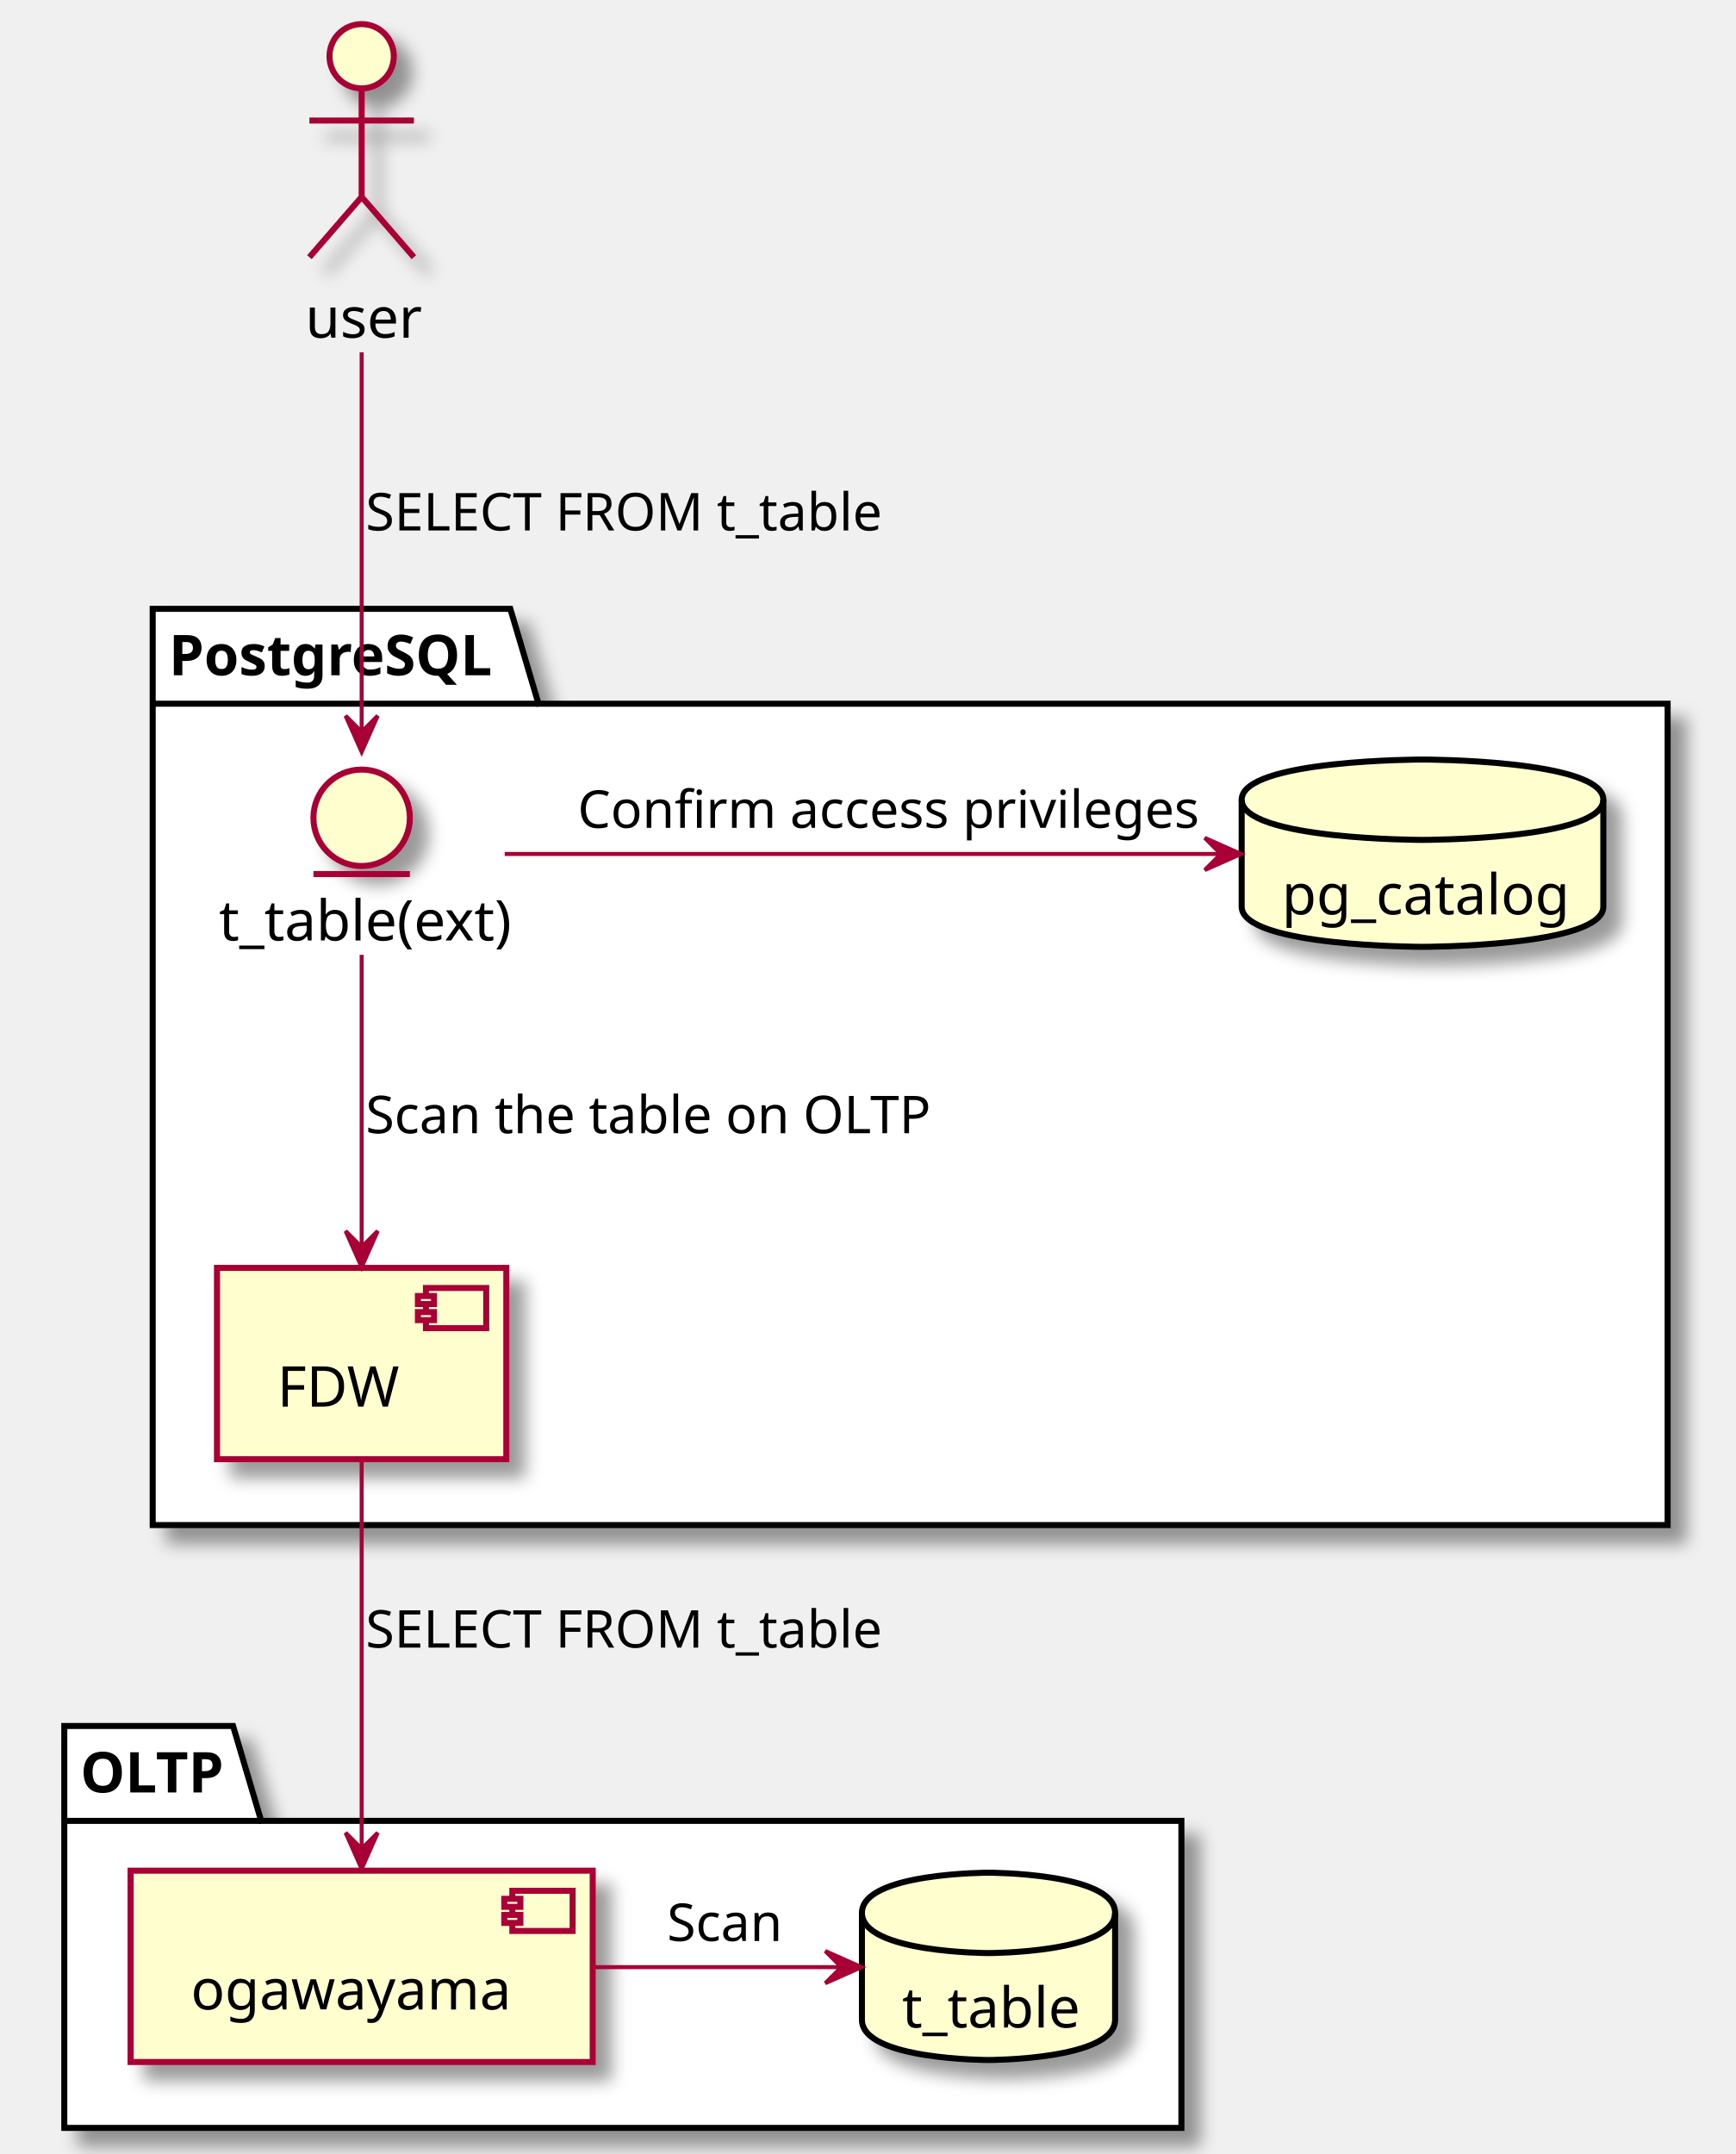
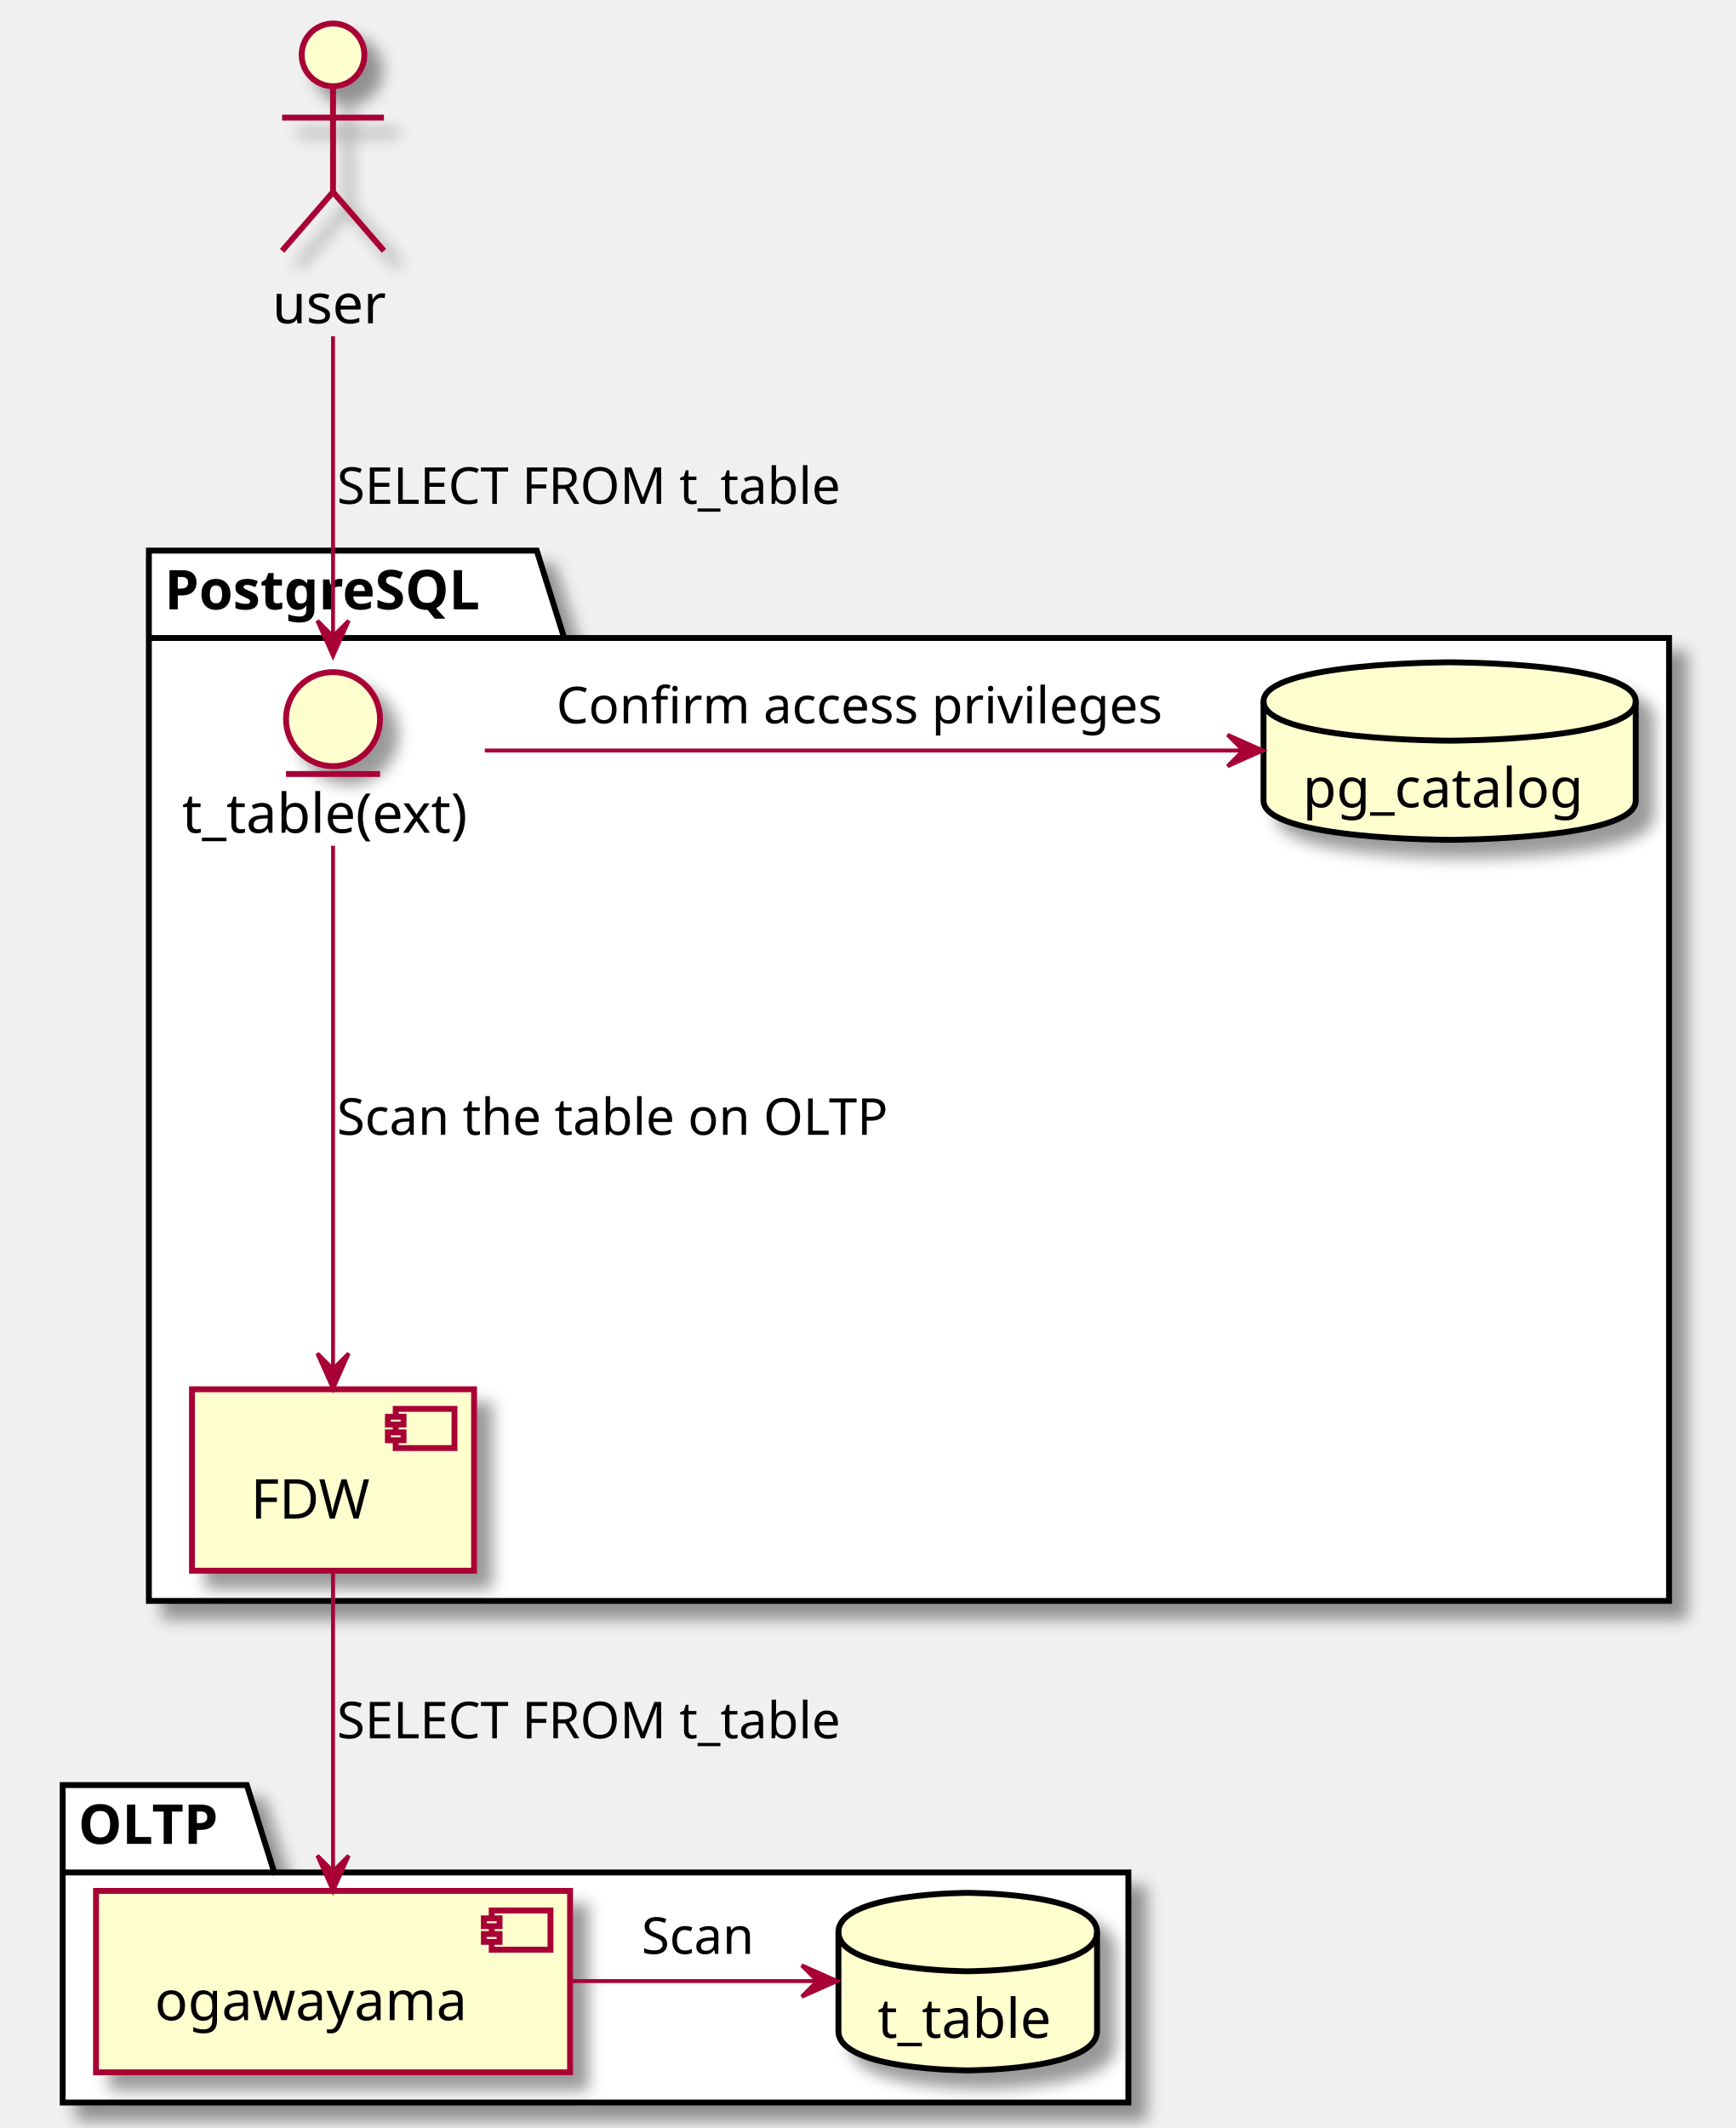
- <svg xmlns="http://www.w3.org/2000/svg" contentScriptType="application/ecmascript" contentStyleType="text/css" height="536px" preserveAspectRatio="none" style="width:432px;height:536px;" version="1.1" viewBox="0 0 432 536" width="432px" zoomAndPan="magnify">
+ <svg xmlns="http://www.w3.org/2000/svg" contentScriptType="application/ecmascript" contentStyleType="text/css" height="543px" preserveAspectRatio="none" style="width:443px;height:543px;background:#FFFFFF;" version="1.1" viewBox="0 0 443 543" width="443px" zoomAndPan="magnify">
  <defs>
-     <filter height="300%" id="f1ical5d1wbfex" width="300%" x="-1" y="-1">
+     <filter height="300%" id="fu5n6ww2l64mr" width="300%" x="-1" y="-1">
      <feGaussianBlur result="blurOut" stdDeviation="2.0" />
      <feColorMatrix in="blurOut" result="blurOut2" type="matrix" values="0 0 0 0 0 0 0 0 0 0 0 0 0 0 0 0 0 0 .4 0" />
      <feOffset dx="4.0" dy="4.0" in="blurOut2" result="blurOut3" />
      <feBlend in="SourceGraphic" in2="blurOut3" mode="normal" />
    </filter>
  </defs>
  <g>
-     <polygon fill="#FFFFFF" filter="url(#f1ical5d1wbfex)" points="38,151.5,127,151.5,134,175.109,415,175.109,415,379.5,38,379.5,38,151.5" style="stroke:#000000;stroke-width:1.5;" />
-     <line style="stroke:#000000;stroke-width:1.5;" x1="38" x2="134" y1="175.109" y2="175.109" />
-     <text fill="#000000" font-family="sans-serif" font-size="14" font-weight="bold" lengthAdjust="spacing" textLength="83" x="42" y="168.033">PostgreSQL</text>
-     <polygon fill="#FFFFFF" filter="url(#f1ical5d1wbfex)" points="16,429.5,58,429.5,65,453.109,294,453.109,294,529.5,16,529.5,16,429.5" style="stroke:#000000;stroke-width:1.5;" />
-     <line style="stroke:#000000;stroke-width:1.5;" x1="16" x2="65" y1="453.109" y2="453.109" />
-     <text fill="#000000" font-family="sans-serif" font-size="14" font-weight="bold" lengthAdjust="spacing" textLength="36" x="20" y="446.033">OLTP</text>
-     <rect fill="#FEFECE" filter="url(#f1ical5d1wbfex)" height="47.609" style="stroke:#A80036;stroke-width:1.5;" width="72" x="54" y="315.5" />
-     <rect fill="#FEFECE" height="10" style="stroke:#A80036;stroke-width:1.5;" width="15" x="106" y="320.5" />
-     <rect fill="#FEFECE" height="2" style="stroke:#A80036;stroke-width:1.5;" width="4" x="104" y="322.5" />
-     <rect fill="#FEFECE" height="2" style="stroke:#A80036;stroke-width:1.5;" width="4" x="104" y="326.5" />
-     <text fill="#000000" font-family="sans-serif" font-size="14" lengthAdjust="spacing" textLength="32" x="69" y="350.033">FDW</text>
-     <ellipse cx="90" cy="203.5" fill="#FEFECE" filter="url(#f1ical5d1wbfex)" rx="12" ry="12" style="stroke:#A80036;stroke-width:1.5;" />
-     <line style="stroke:#A80036;stroke-width:1.5;" x1="78" x2="102" y1="217.5" y2="217.5" />
-     <text fill="#000000" font-family="sans-serif" font-size="14" lengthAdjust="spacing" textLength="71" x="54.5" y="234.033">t_table(ext)</text>
-     <path d="M309,199 C309,189 354,189 354,189 C354,189 399,189 399,199 L399,225.609 C399,235.609 354,235.609 354,235.609 C354,235.609 309,235.609 309,225.609 L309,199 " fill="#FEFECE" filter="url(#f1ical5d1wbfex)" style="stroke:#000000;stroke-width:1.5;" />
-     <path d="M309,199 C309,209 354,209 354,209 C354,209 399,209 399,199 " fill="none" style="stroke:#000000;stroke-width:1.5;" />
-     <text fill="#000000" font-family="sans-serif" font-size="14" lengthAdjust="spacing" textLength="70" x="319" y="227.533">pg_catalog</text>
-     <rect fill="#FEFECE" filter="url(#f1ical5d1wbfex)" height="47.609" style="stroke:#A80036;stroke-width:1.5;" width="115" x="32.5" y="465.5" />
-     <rect fill="#FEFECE" height="10" style="stroke:#A80036;stroke-width:1.5;" width="15" x="127.5" y="470.5" />
-     <rect fill="#FEFECE" height="2" style="stroke:#A80036;stroke-width:1.5;" width="4" x="125.5" y="472.5" />
-     <rect fill="#FEFECE" height="2" style="stroke:#A80036;stroke-width:1.5;" width="4" x="125.5" y="476.5" />
-     <text fill="#000000" font-family="sans-serif" font-size="14" lengthAdjust="spacing" textLength="75" x="47.5" y="500.033">ogawayama</text>
-     <path d="M214.5,476 C214.5,466 246,466 246,466 C246,466 277.5,466 277.5,476 L277.5,502.609 C277.5,512.609 246,512.609 246,512.609 C246,512.609 214.5,512.609 214.5,502.609 L214.5,476 " fill="#FEFECE" filter="url(#f1ical5d1wbfex)" style="stroke:#000000;stroke-width:1.5;" />
-     <path d="M214.5,476 C214.5,486 246,486 246,486 C246,486 277.5,486 277.5,476 " fill="none" style="stroke:#000000;stroke-width:1.5;" />
-     <text fill="#000000" font-family="sans-serif" font-size="14" lengthAdjust="spacing" textLength="43" x="224.5" y="504.533">t_table</text>
-     <ellipse cx="90" cy="14" fill="#FEFECE" filter="url(#f1ical5d1wbfex)" rx="8" ry="8" style="stroke:#A80036;stroke-width:1.5;" />
-     <path d="M90,22 L90,49 M77,30 L103,30 M90,49 L77,64 M90,49 L103,64 " fill="none" filter="url(#f1ical5d1wbfex)" style="stroke:#A80036;stroke-width:1.5;" />
-     <text fill="#000000" font-family="sans-serif" font-size="14" lengthAdjust="spacing" textLength="28" x="76" y="84.033">user</text>
-     <path d="M90,87.66 C90,116.92 90,155.7 90,182.02 " fill="none" id="user-to-ext_table" style="stroke:#A80036;stroke-width:1.0;" />
-     <polygon fill="#A80036" points="90,187.11,94,178.11,90,182.11,86,178.11,90,187.11" style="stroke:#A80036;stroke-width:1.0;" />
-     <text fill="#000000" font-family="sans-serif" font-size="13" lengthAdjust="spacing" textLength="135" x="91" y="131.995">SELECT FROM t_table</text>
-     <path d="M125.6,212.5 C171.46,212.5 251.44,212.5 303.55,212.5 " fill="none" id="ext_table-to-pg_catalog" style="stroke:#A80036;stroke-width:1.0;" />
-     <polygon fill="#A80036" points="308.82,212.5,299.82,208.5,303.82,212.5,299.82,216.5,308.82,212.5" style="stroke:#A80036;stroke-width:1.0;" />
-     <text fill="#000000" font-family="sans-serif" font-size="13" lengthAdjust="spacing" textLength="147" x="143.75" y="205.995">Confirm access privileges</text>
-     <path d="M90,237.6 C90,258.36 90,288.33 90,310.22 " fill="none" id="ext_table-to-fdw" style="stroke:#A80036;stroke-width:1.0;" />
-     <polygon fill="#A80036" points="90,315.32,94,306.32,90,310.32,86,306.32,90,315.32" style="stroke:#A80036;stroke-width:1.0;" />
-     <text fill="#000000" font-family="sans-serif" font-size="13" lengthAdjust="spacing" textLength="139" x="91" y="281.995">Scan the table on OLTP</text>
-     <path d="M90,363.62 C90,389.65 90,431.94 90,459.98 " fill="none" id="fdw-to-ogawayama" style="stroke:#A80036;stroke-width:1.0;" />
-     <polygon fill="#A80036" points="90,465.05,94,456.05,90,460.05,86,456.05,90,465.05" style="stroke:#A80036;stroke-width:1.0;" />
-     <text fill="#000000" font-family="sans-serif" font-size="13" lengthAdjust="spacing" textLength="135" x="91" y="409.995">SELECT FROM t_table</text>
-     <path d="M147.65,489.5 C168.27,489.5 190.94,489.5 209.31,489.5 " fill="none" id="ogawayama-to-t_table" style="stroke:#A80036;stroke-width:1.0;" />
-     <polygon fill="#A80036" points="214.38,489.5,205.38,485.5,209.38,489.5,205.38,493.5,214.38,489.5" style="stroke:#A80036;stroke-width:1.0;" />
-     <text fill="#000000" font-family="sans-serif" font-size="13" lengthAdjust="spacing" textLength="30" x="166" y="482.995">Scan</text>
+     <polygon fill="#FFFFFF" filter="url(#fu5n6ww2l64mr)" points="38,140.5,137,140.5,144,162.797,426,162.797,426,408.5,38,408.5,38,140.5" style="stroke:#000000;stroke-width:1.5;" />
+     <line style="stroke:#000000;stroke-width:1.5;" x1="38" x2="144" y1="162.797" y2="162.797" />
+     <text fill="#000000" font-family="sans-serif" font-size="14" font-weight="bold" lengthAdjust="spacing" textLength="93" x="42" y="155.495">PostgreSQL</text>
+     <polygon fill="#FFFFFF" filter="url(#fu5n6ww2l64mr)" points="16,455.5,63,455.5,70,477.797,288,477.797,288,536.5,16,536.5,16,455.5" style="stroke:#000000;stroke-width:1.5;" />
+     <line style="stroke:#000000;stroke-width:1.5;" x1="16" x2="70" y1="477.797" y2="477.797" />
+     <text fill="#000000" font-family="sans-serif" font-size="14" font-weight="bold" lengthAdjust="spacing" textLength="41" x="20" y="470.495">OLTP</text>
+     <rect fill="#FEFECE" filter="url(#fu5n6ww2l64mr)" height="46.297" style="stroke:#A80036;stroke-width:1.5;" width="72" x="49" y="354.5" />
+     <rect fill="#FEFECE" height="10" style="stroke:#A80036;stroke-width:1.5;" width="15" x="101" y="359.5" />
+     <rect fill="#FEFECE" height="2" style="stroke:#A80036;stroke-width:1.5;" width="4" x="99" y="361.5" />
+     <rect fill="#FEFECE" height="2" style="stroke:#A80036;stroke-width:1.5;" width="4" x="99" y="365.5" />
+     <text fill="#000000" font-family="sans-serif" font-size="14" lengthAdjust="spacing" textLength="32" x="64" y="387.495">FDW</text>
+     <ellipse cx="85" cy="183.5" fill="#FEFECE" filter="url(#fu5n6ww2l64mr)" rx="12" ry="12" style="stroke:#A80036;stroke-width:1.5;" />
+     <line style="stroke:#A80036;stroke-width:1.5;" x1="73" x2="97" y1="197.5" y2="197.5" />
+     <text fill="#000000" font-family="sans-serif" font-size="14" lengthAdjust="spacing" textLength="77" x="46.5" y="212.495">t_table(ext)</text>
+     <path d="M322.5,179 C322.5,169 370,169 370,169 C370,169 417.5,169 417.5,179 L417.5,204.297 C417.5,214.297 370,214.297 370,214.297 C370,214.297 322.5,214.297 322.5,204.297 L322.5,179 " fill="#FEFECE" filter="url(#fu5n6ww2l64mr)" style="stroke:#000000;stroke-width:1.5;" />
+     <path d="M322.5,179 C322.5,189 370,189 370,189 C370,189 417.5,189 417.5,179 " fill="none" style="stroke:#000000;stroke-width:1.5;" />
+     <text fill="#000000" font-family="sans-serif" font-size="14" lengthAdjust="spacing" textLength="75" x="332.5" y="205.995">pg_catalog</text>
+     <rect fill="#FEFECE" filter="url(#fu5n6ww2l64mr)" height="46.297" style="stroke:#A80036;stroke-width:1.5;" width="121" x="24.5" y="482.5" />
+     <rect fill="#FEFECE" height="10" style="stroke:#A80036;stroke-width:1.5;" width="15" x="125.5" y="487.5" />
+     <rect fill="#FEFECE" height="2" style="stroke:#A80036;stroke-width:1.5;" width="4" x="123.5" y="489.5" />
+     <rect fill="#FEFECE" height="2" style="stroke:#A80036;stroke-width:1.5;" width="4" x="123.5" y="493.5" />
+     <text fill="#000000" font-family="sans-serif" font-size="14" lengthAdjust="spacing" textLength="81" x="39.5" y="515.495">ogawayama</text>
+     <path d="M214,493 C214,483 247,483 247,483 C247,483 280,483 280,493 L280,518.297 C280,528.297 247,528.297 247,528.297 C247,528.297 214,528.297 214,518.297 L214,493 " fill="#FEFECE" filter="url(#fu5n6ww2l64mr)" style="stroke:#000000;stroke-width:1.5;" />
+     <path d="M214,493 C214,503 247,503 247,503 C247,503 280,503 280,493 " fill="none" style="stroke:#000000;stroke-width:1.5;" />
+     <text fill="#000000" font-family="sans-serif" font-size="14" lengthAdjust="spacing" textLength="46" x="224" y="519.995">t_table</text>
+     <ellipse cx="85" cy="14" fill="#FEFECE" filter="url(#fu5n6ww2l64mr)" rx="8" ry="8" style="stroke:#A80036;stroke-width:1.5;" />
+     <path d="M85,22 L85,49 M72,30 L98,30 M85,49 L72,64 M85,49 L98,64 " fill="none" filter="url(#fu5n6ww2l64mr)" style="stroke:#A80036;stroke-width:1.5;" />
+     <text fill="#000000" font-family="sans-serif" font-size="14" lengthAdjust="spacing" textLength="31" x="69.5" y="82.495">user</text>
+     <path d="M85,215.816 C85,250.167 85,312.766 85,349.173 " fill="none" id="ext_table-to-fdw" style="stroke:#A80036;stroke-width:1.0;" />
+     <polygon fill="#A80036" points="85,354.348,89,345.348,85,349.348,81,345.348,85,354.348" style="stroke:#A80036;stroke-width:1.0;" />
+     <text fill="#000000" font-family="sans-serif" font-size="13" lengthAdjust="spacing" textLength="149" x="86" y="289.567">Scan the table on OLTP</text>
+     <path d="M123.733,191.5 C173.715,191.5 260.897,191.5 316.994,191.5 " fill="none" id="ext_table-to-pg_catalog" style="stroke:#A80036;stroke-width:1.0;" />
+     <polygon fill="#A80036" points="322.323,191.5,313.323,187.5,317.323,191.5,313.323,195.5,322.323,191.5" style="stroke:#A80036;stroke-width:1.0;" />
+     <text fill="#000000" font-family="sans-serif" font-size="13" lengthAdjust="spacing" textLength="162" x="142" y="184.567">Confirm access privileges</text>
+     <path d="M145.784,505.5 C166.793,505.5 189.74,505.5 208.465,505.5 " fill="none" id="ogawayama-to-t_table" style="stroke:#A80036;stroke-width:1.0;" />
+     <polygon fill="#A80036" points="213.63,505.5,204.63,501.5,208.63,505.5,204.63,509.5,213.63,505.5" style="stroke:#A80036;stroke-width:1.0;" />
+     <text fill="#000000" font-family="sans-serif" font-size="13" lengthAdjust="spacing" textLength="32" x="163.75" y="498.567">Scan</text>
+     <path d="M85,85.808 C85,110.106 85,140.373 85,162.282 " fill="none" id="user-to-ext_table" style="stroke:#A80036;stroke-width:1.0;" />
+     <polygon fill="#A80036" points="85,167.383,89,158.383,85,162.383,81,158.383,85,167.383" style="stroke:#A80036;stroke-width:1.0;" />
+     <text fill="#000000" font-family="sans-serif" font-size="13" lengthAdjust="spacing" textLength="136" x="86" y="128.567">SELECT FROM t_table</text>
+     <path d="M85,400.68 C85,422.247 85,454.427 85,477.438 " fill="none" id="fdw-to-ogawayama" style="stroke:#A80036;stroke-width:1.0;" />
+     <polygon fill="#A80036" points="85,482.493,89,473.493,85,477.493,81,473.493,85,482.493" style="stroke:#A80036;stroke-width:1.0;" />
+     <text fill="#000000" font-family="sans-serif" font-size="13" lengthAdjust="spacing" textLength="136" x="86" y="443.567">SELECT FROM t_table</text>
  </g>
</svg>
